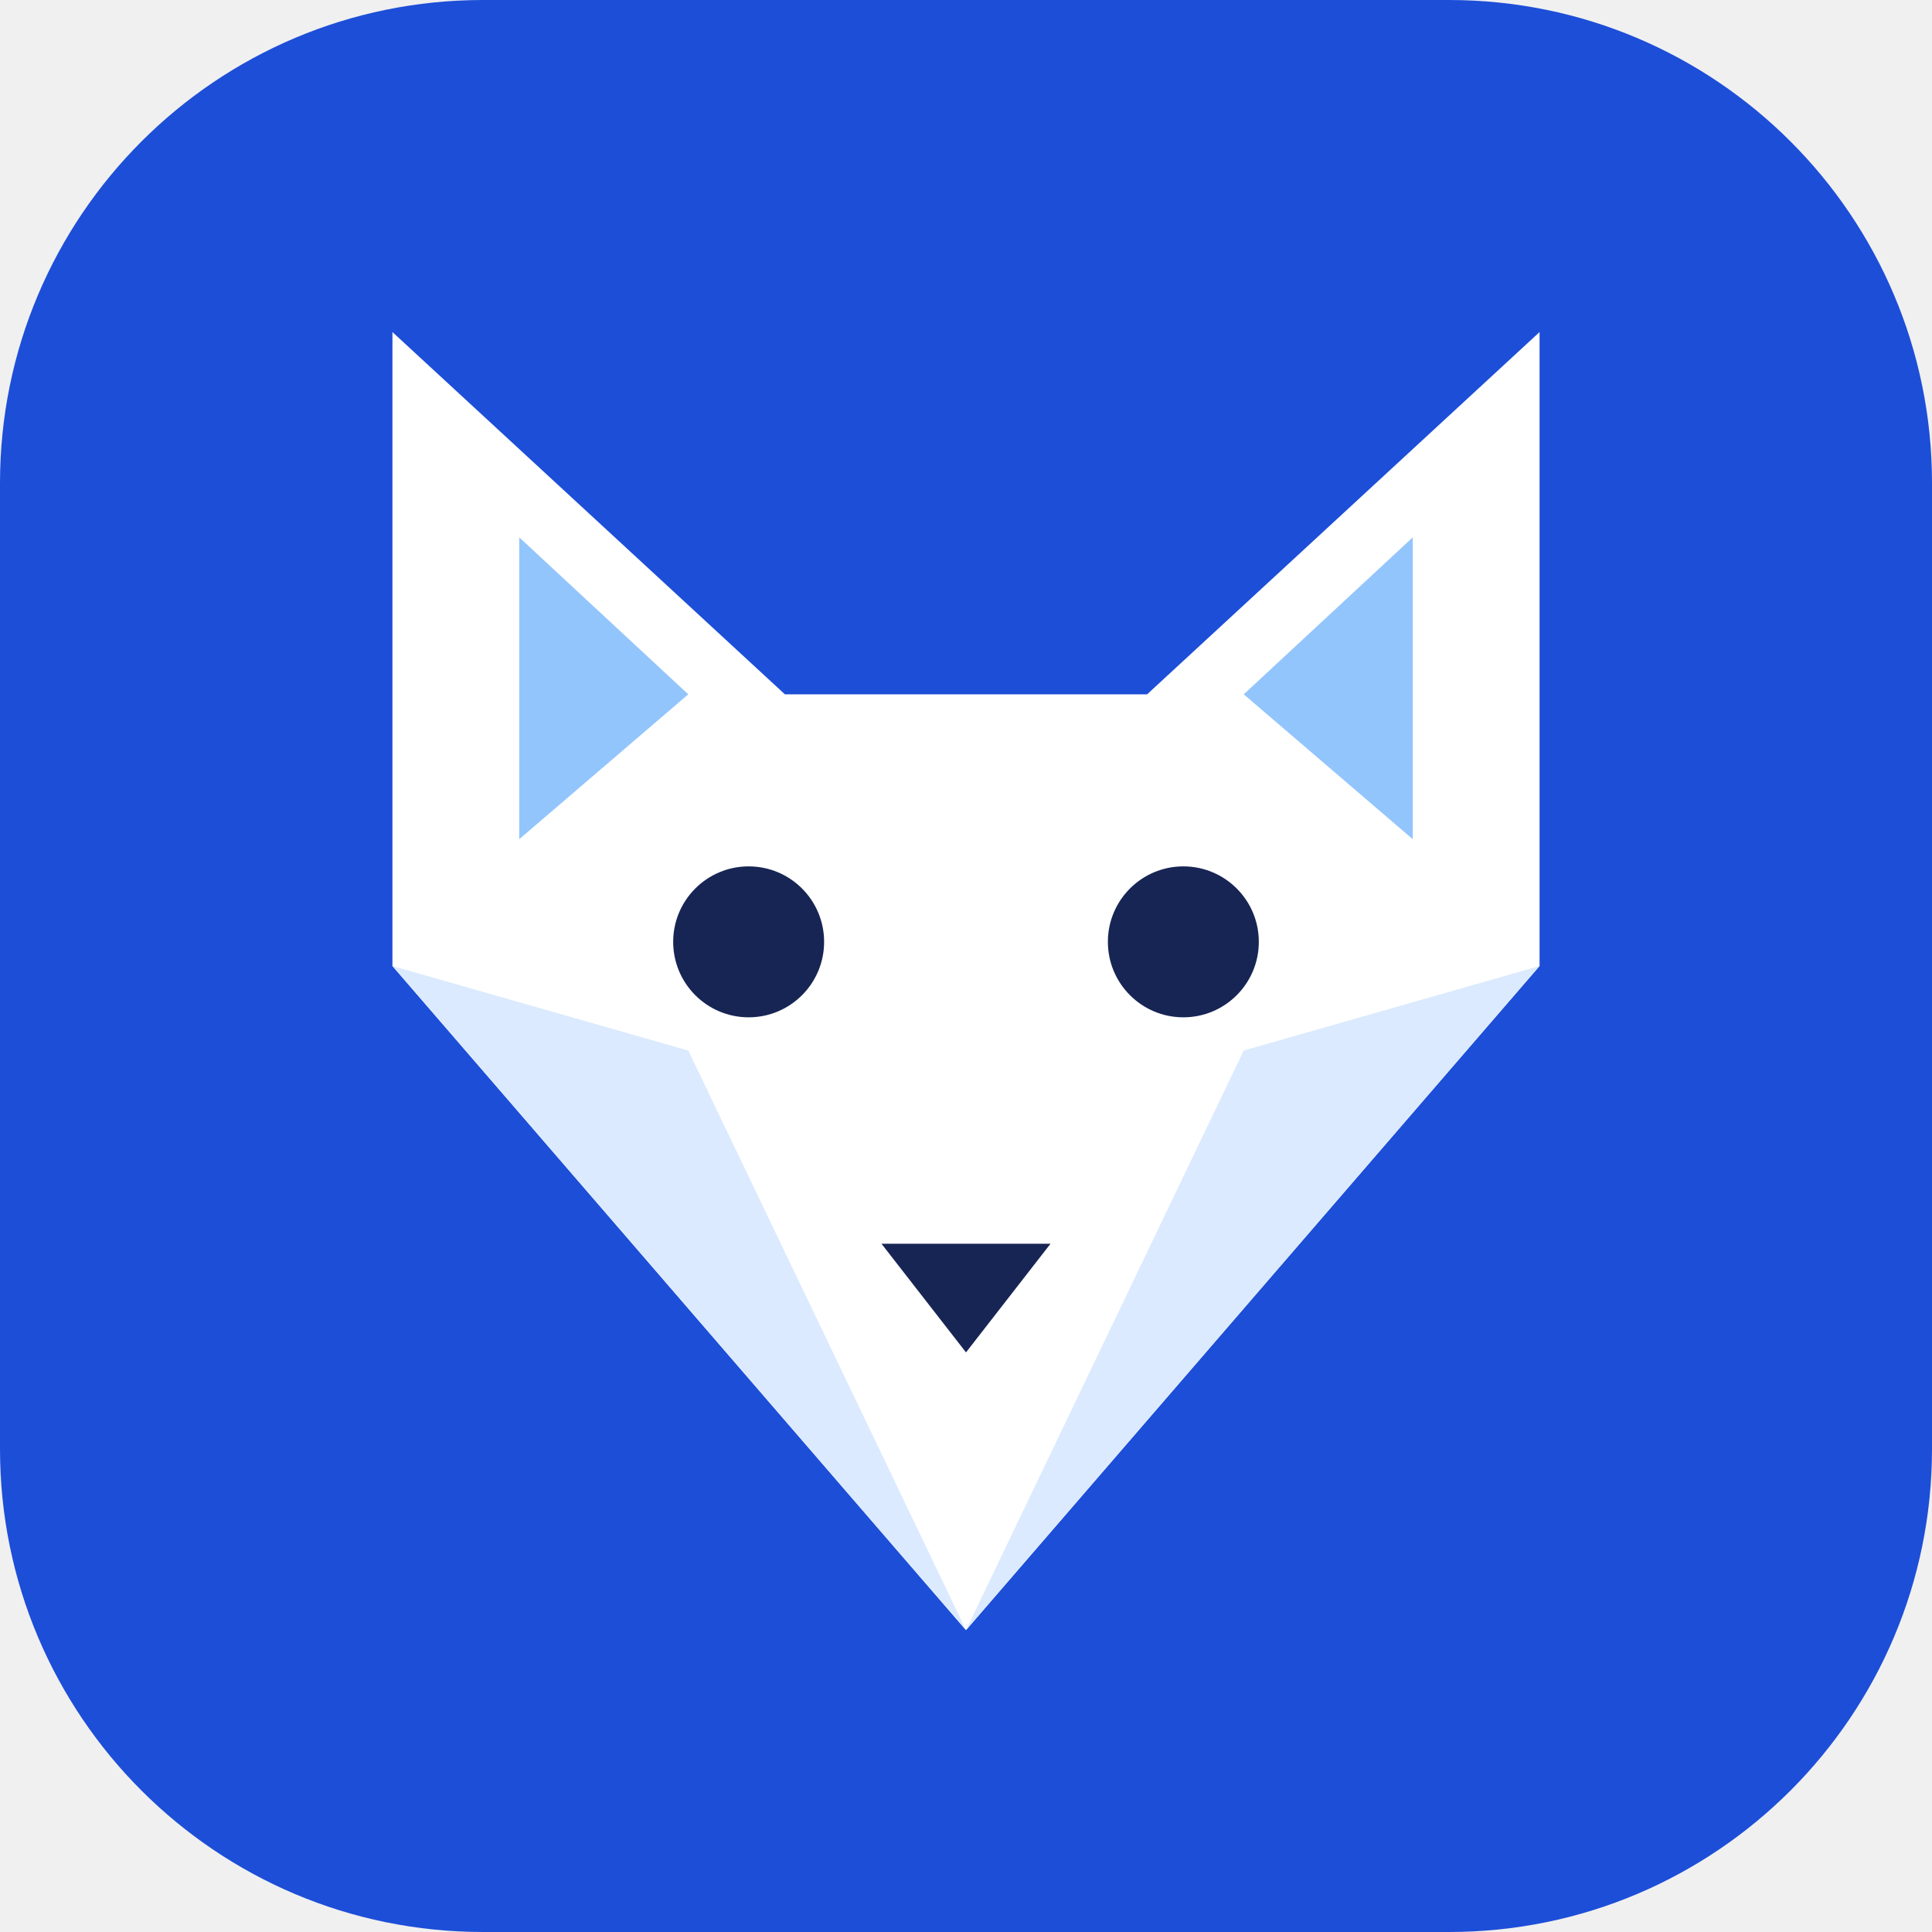
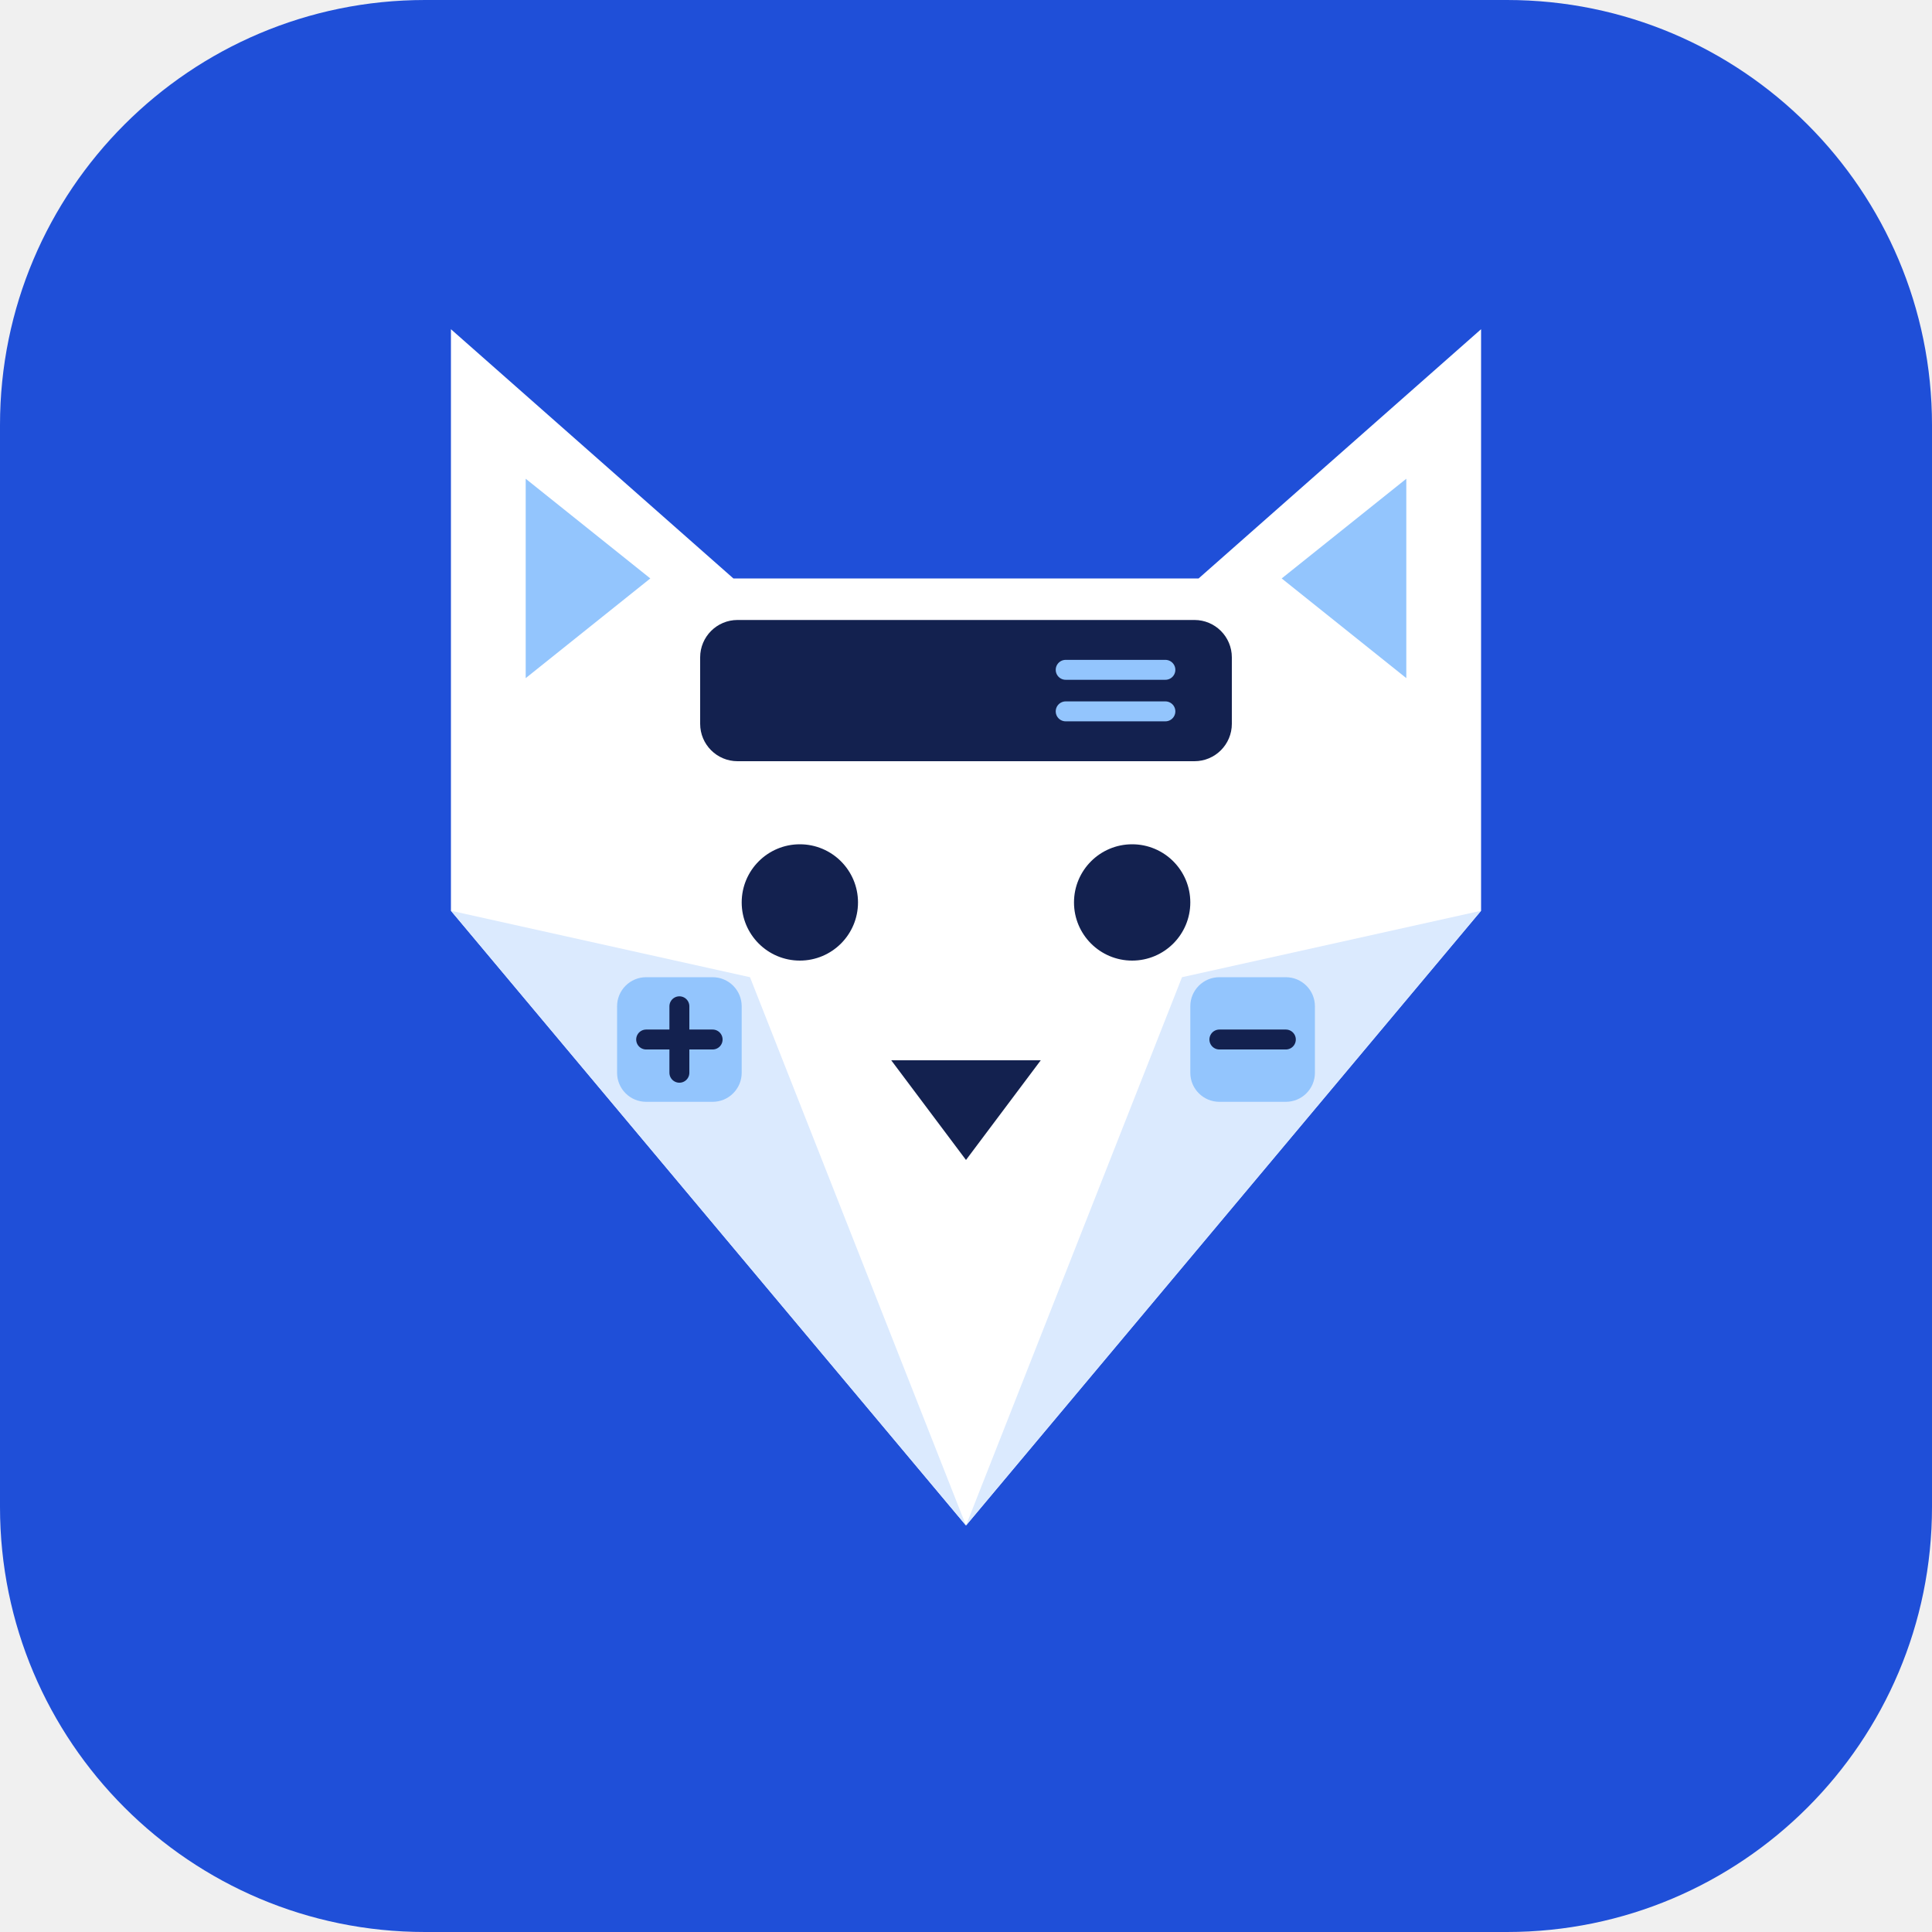
- <svg xmlns="http://www.w3.org/2000/svg" viewBox="0 0 32 32">
-   <rect width="32" height="32" rx="8" fill="#1d4ed8" />
-   <path d="M6.5 5.5 13 11.5h6l6.5-6v10.5L16 27 6.5 16z" fill="#fff" />
-   <path d="M8.6 8.9 11.4 11.5 8.6 13.9z M23.4 8.9 20.6 11.5 23.4 13.9z" fill="#93c5fd" />
-   <path d="M6.5 16 16 27l-4.6-9.6z M25.5 16 16 27l4.6-9.6z" fill="#dbeafe" />
-   <circle cx="12.4" cy="15.6" r="1.25" fill="#172554" />
-   <circle cx="19.6" cy="15.6" r="1.25" fill="#172554" />
-   <path d="M14.6 20.6h2.8L16 22.4z" fill="#172554" />
+ <svg xmlns="http://www.w3.org/2000/svg" viewBox="0 0 200 200">
+   <rect width="200" height="200" rx="44" fill="#1F4FD8" />
+   <g transform="translate(14,10) scale(0.86)">
+     <path d="M38 28 L72 58 H128 L162 28 V98 L100 172 L38 98 Z" fill="#FFFFFF" />
+     <path d="M47 46 V70 L62 58 Z" fill="#93C5FD" />
+     <path d="M153 46 V70 L138 58 Z" fill="#93C5FD" />
+     <path d="M38 98 L74 106 L100 172 Z" fill="#DBEAFE" />
+     <path d="M162 98 L126 106 L100 172 Z" fill="#DBEAFE" />
+     <rect x="68" y="63" width="64" height="17" rx="4.5" fill="#13214F" />
+     <path d="M112 69 H124 M112 74 H124" stroke="#93C5FD" stroke-width="2.4" stroke-linecap="round" />
+     <circle cx="80" cy="97" r="7" fill="#13214F" />
+     <circle cx="120" cy="97" r="7" fill="#13214F" />
+     <path d="M91 116 H109 L100 128 Z" fill="#13214F" />
+     <rect x="58" y="106" width="15" height="15" rx="3.5" fill="#93C5FD" />
+     <rect x="127" y="106" width="15" height="15" rx="3.5" fill="#93C5FD" />
+     <path d="M65.5 109.5 V117.5 M61.5 113.5 H69.5" stroke="#13214F" stroke-width="2.4" stroke-linecap="round" />
+     <path d="M130.5 113.5 H138.5" stroke="#13214F" stroke-width="2.4" stroke-linecap="round" />
+   </g>
</svg>
